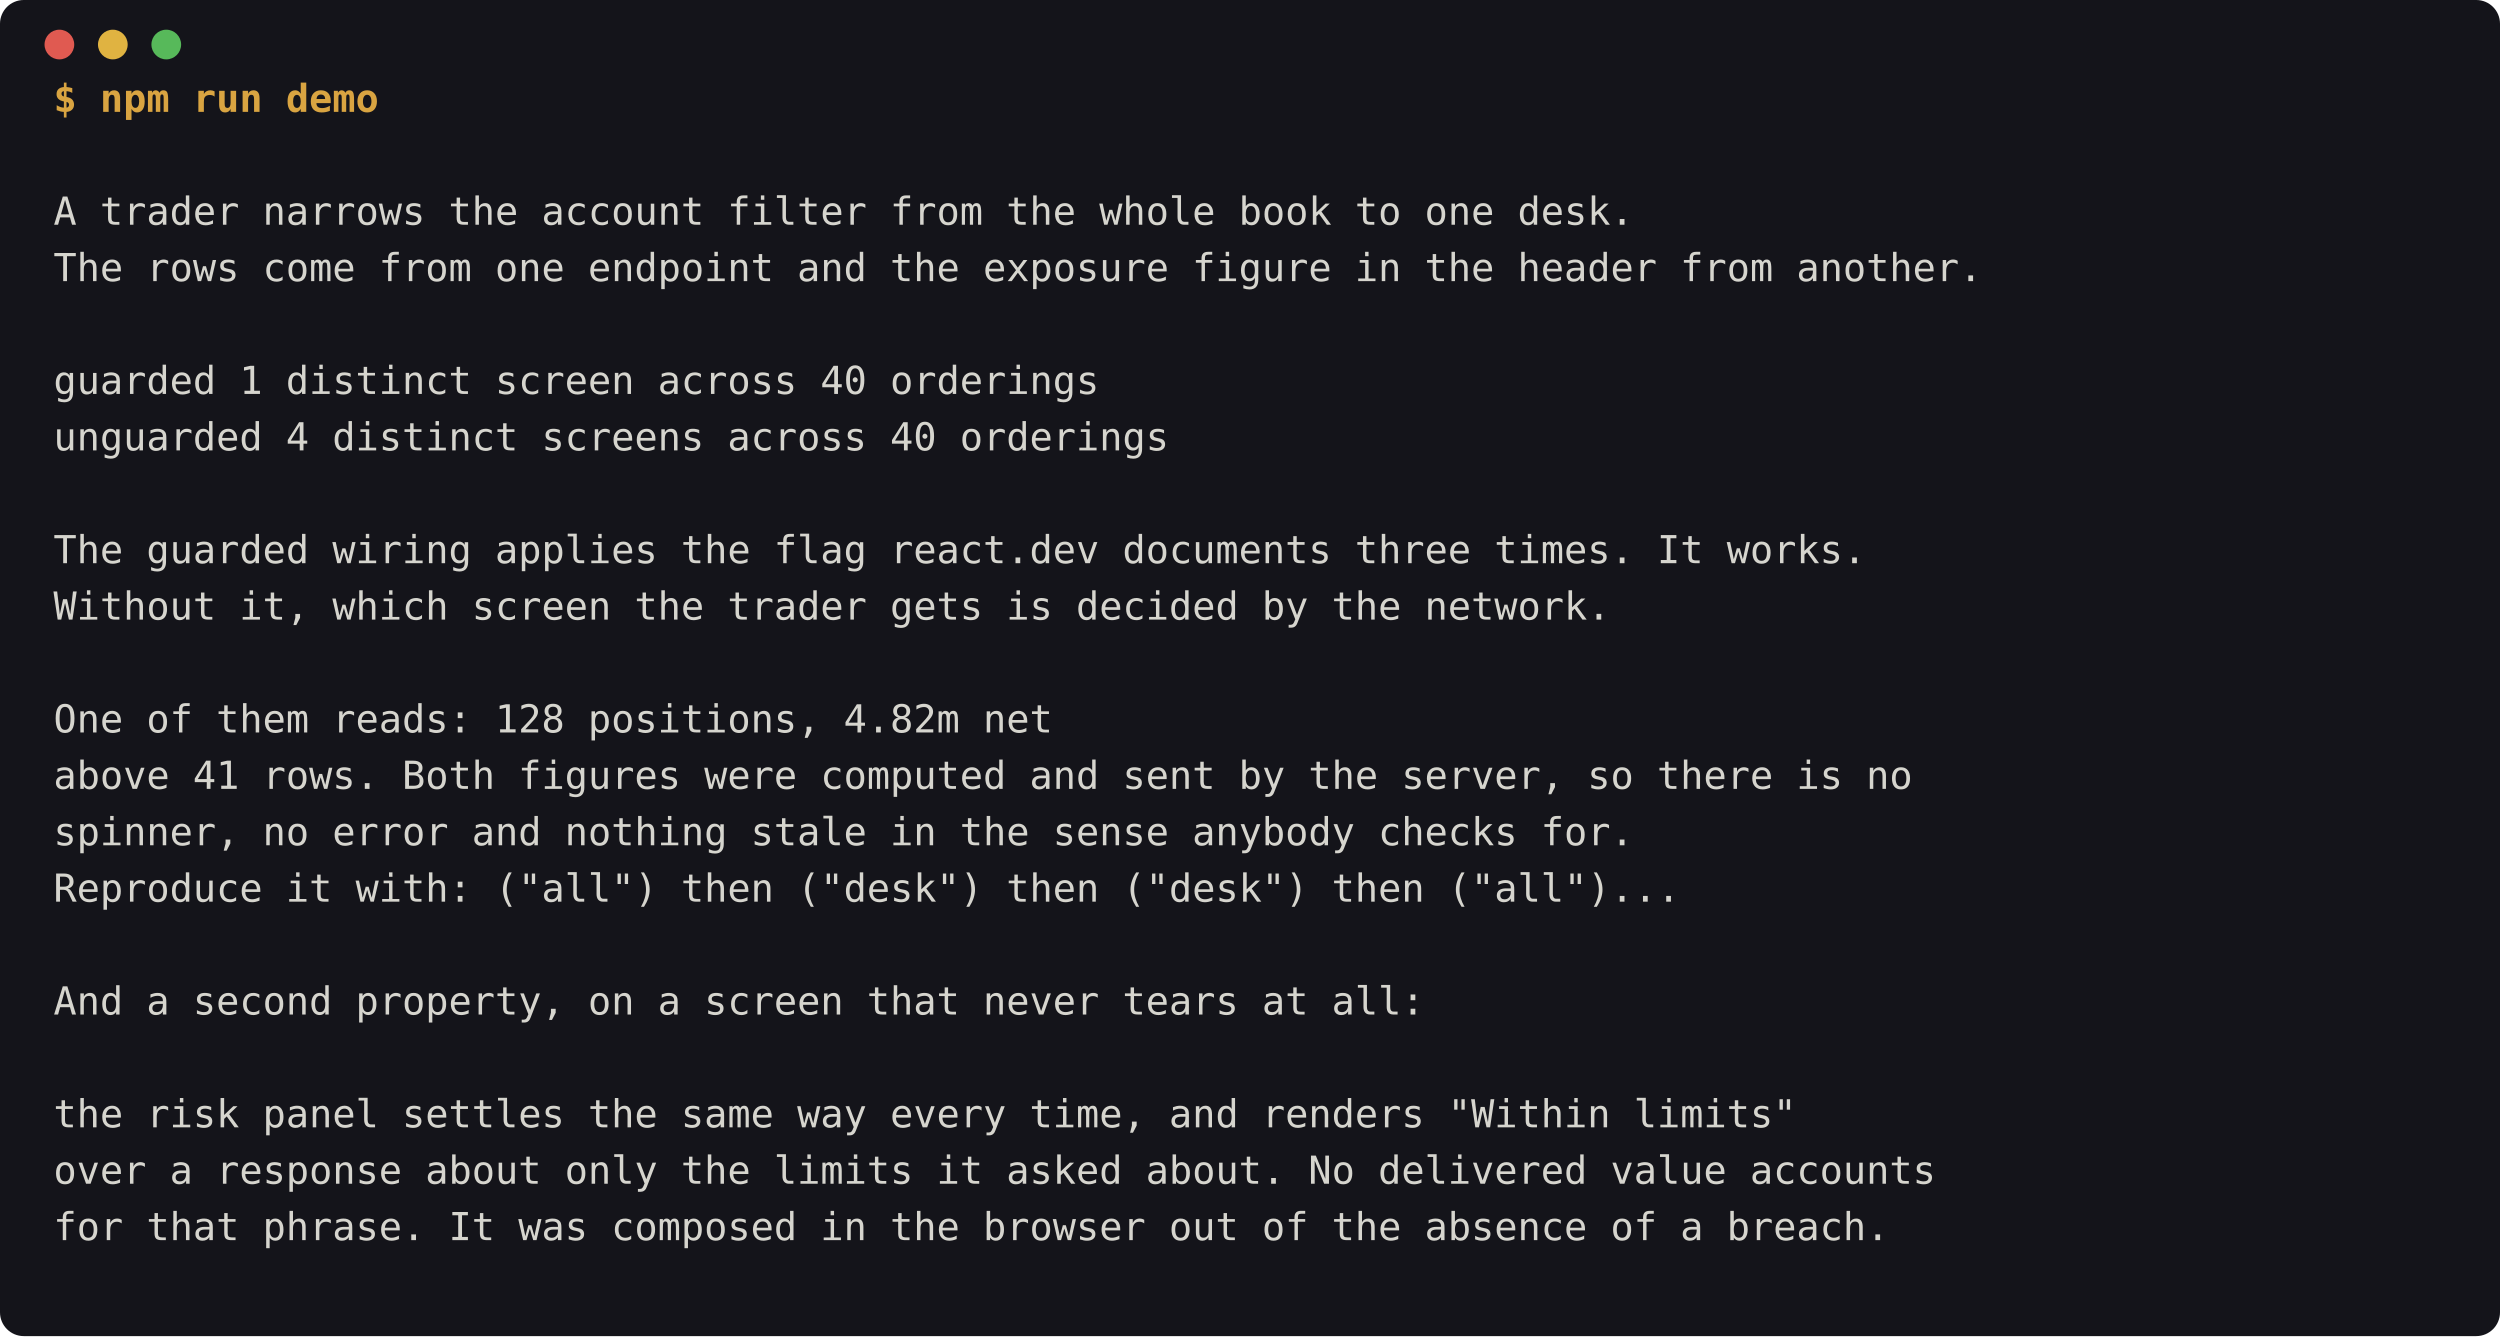
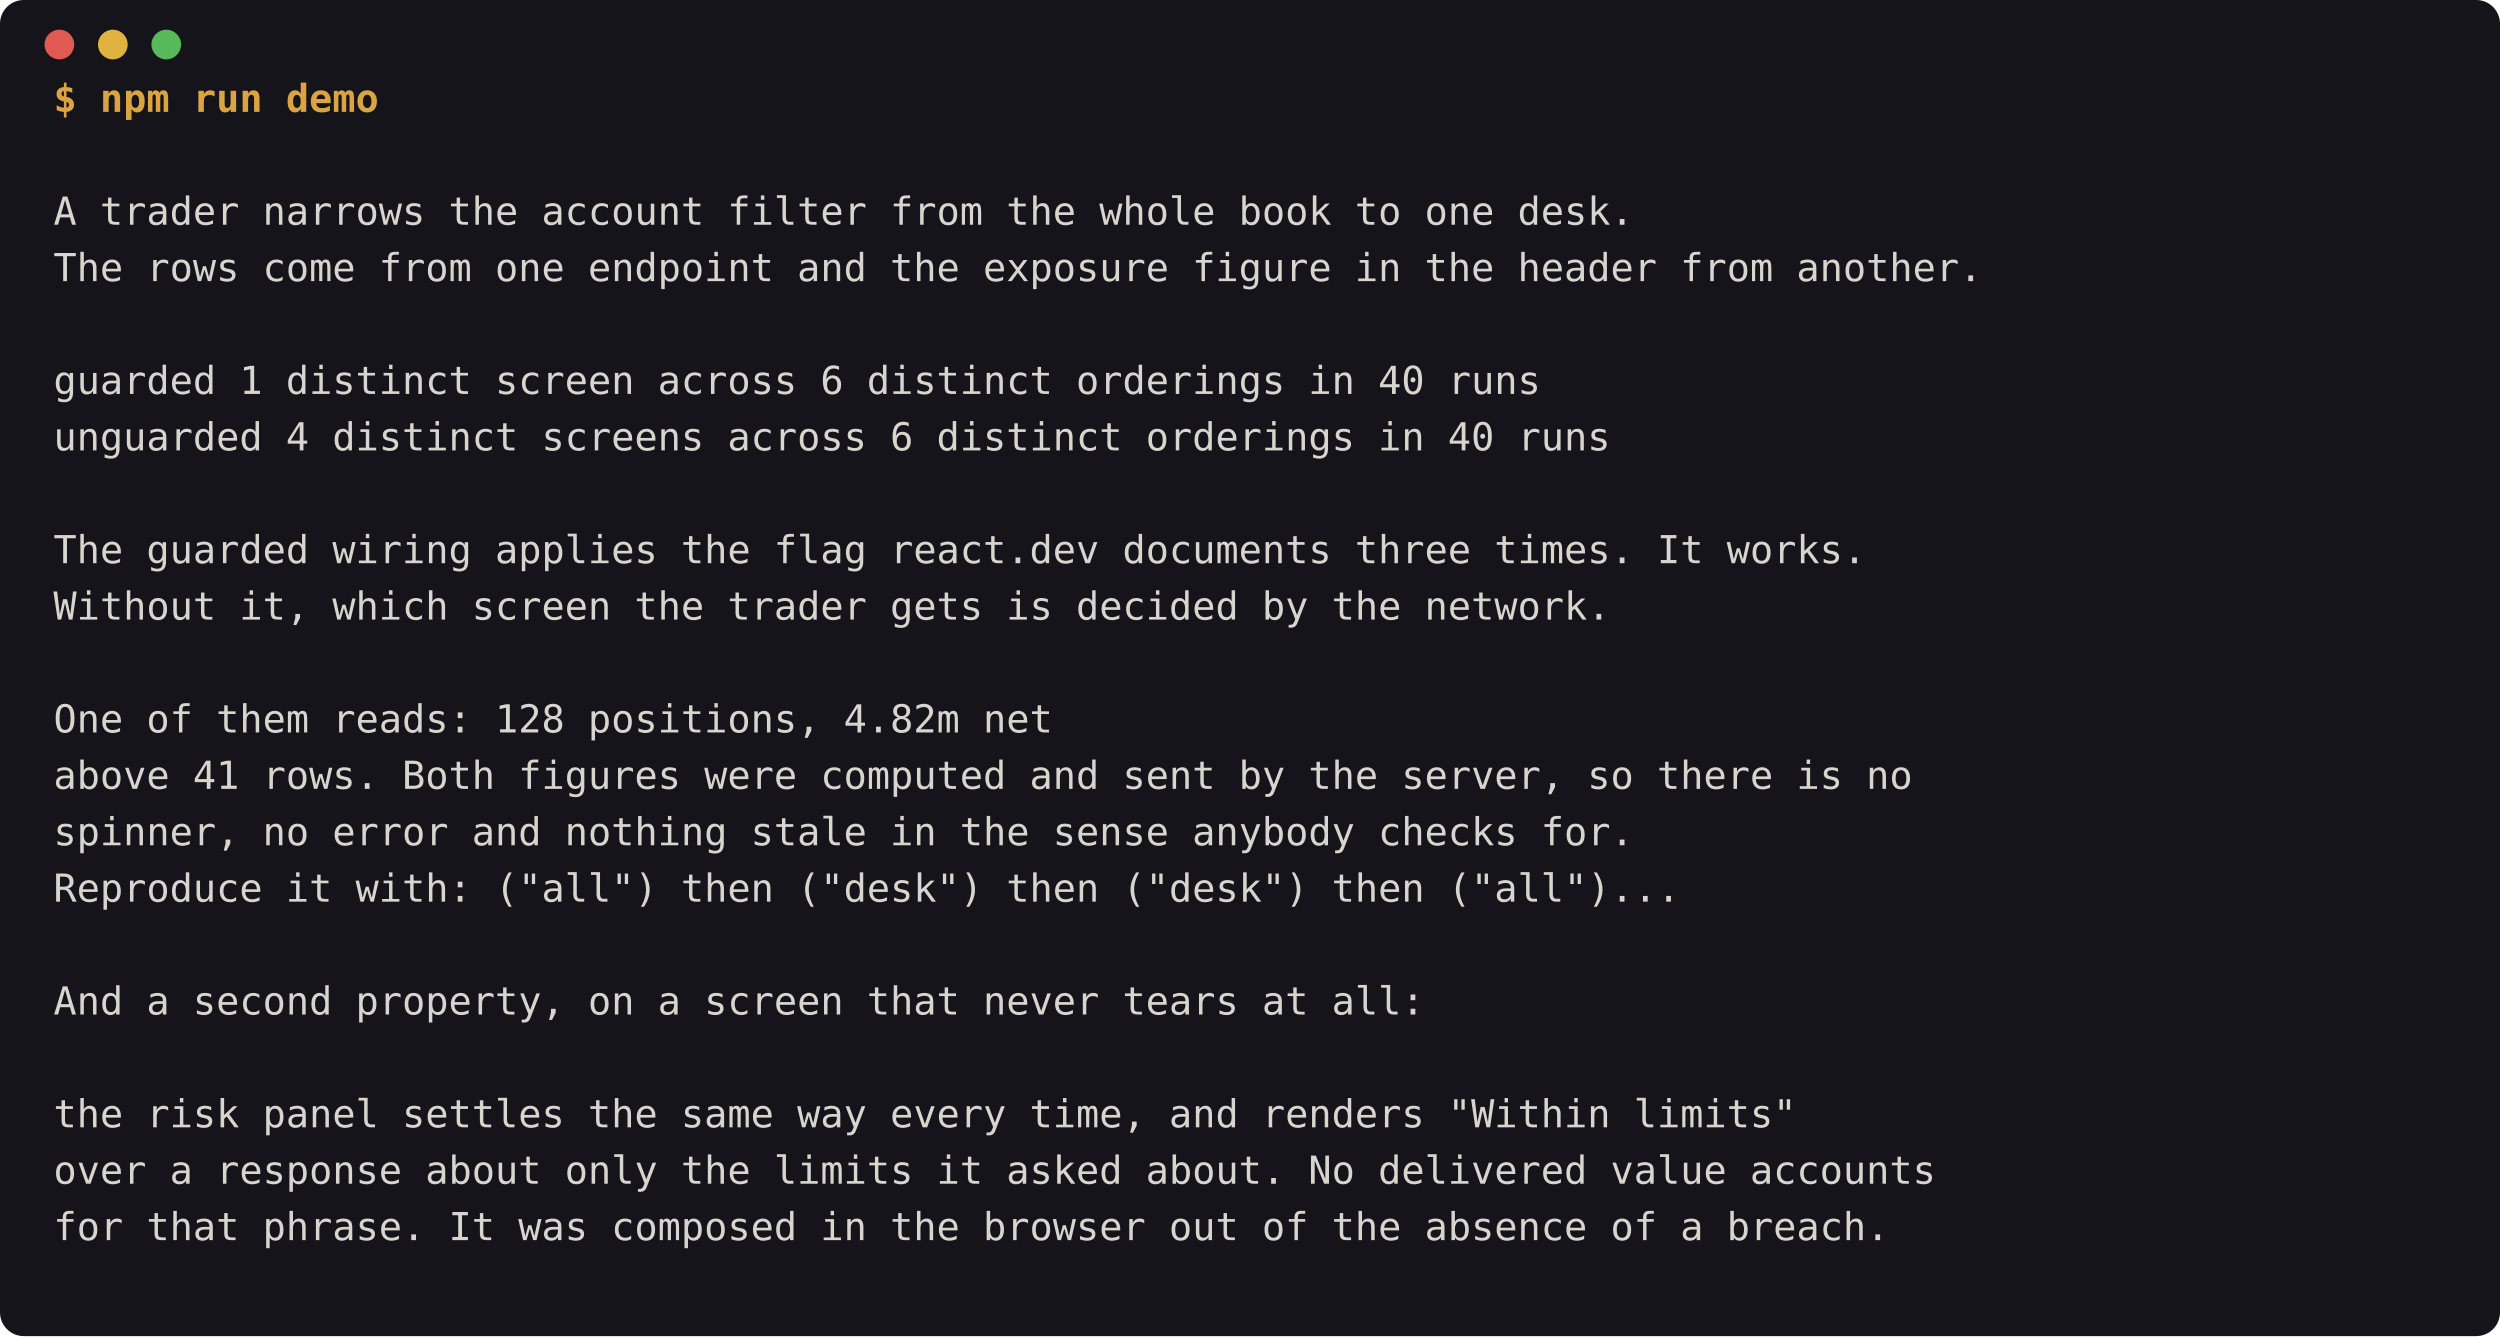
<svg xmlns="http://www.w3.org/2000/svg" viewBox="0 0 842 450" width="842" height="450" font-family="ui-monospace, SFMono-Regular, &quot;SF Mono&quot;, Menlo, Consolas, monospace" font-size="13">
  <style>
text{fill:#d6d5ce;white-space:pre;dominant-baseline:middle}
text.cmd{fill:#d9a441;font-weight:600}
@keyframes l0{0%,0.000%{opacity:0}0.000%,100%{opacity:1}}@keyframes l1{0%,1.017%{opacity:0}1.027%,100%{opacity:1}}@keyframes l2{0%,2.044%{opacity:0}2.054%,100%{opacity:1}}@keyframes l3{0%,3.071%{opacity:0}3.081%,100%{opacity:1}}@keyframes l4{0%,4.098%{opacity:0}4.108%,100%{opacity:1}}@keyframes l5{0%,5.125%{opacity:0}5.135%,100%{opacity:1}}@keyframes l6{0%,6.152%{opacity:0}6.162%,100%{opacity:1}}@keyframes l7{0%,7.180%{opacity:0}7.190%,100%{opacity:1}}@keyframes l8{0%,8.207%{opacity:0}8.217%,100%{opacity:1}}@keyframes l9{0%,9.234%{opacity:0}9.244%,100%{opacity:1}}@keyframes l10{0%,10.261%{opacity:0}10.271%,100%{opacity:1}}@keyframes l11{0%,11.288%{opacity:0}11.298%,100%{opacity:1}}@keyframes l12{0%,12.315%{opacity:0}12.325%,100%{opacity:1}}@keyframes l13{0%,13.342%{opacity:0}13.352%,100%{opacity:1}}@keyframes l14{0%,14.369%{opacity:0}14.379%,100%{opacity:1}}@keyframes l15{0%,15.396%{opacity:0}15.406%,100%{opacity:1}}@keyframes l16{0%,16.423%{opacity:0}16.433%,100%{opacity:1}}@keyframes l17{0%,17.450%{opacity:0}17.460%,100%{opacity:1}}@keyframes l18{0%,18.477%{opacity:0}18.487%,100%{opacity:1}}@keyframes l19{0%,19.504%{opacity:0}19.514%,100%{opacity:1}}@keyframes l20{0%,20.532%{opacity:0}20.542%,100%{opacity:1}}
</style>
  <rect width="842" height="450" rx="8" fill="#14141a" />
  <circle cx="20" cy="15" r="5" fill="#e05a51" />
  <circle cx="38" cy="15" r="5" fill="#e0b341" />
  <circle cx="56" cy="15" r="5" fill="#57b95a" />
  <text x="18" y="34" class="cmd" style="animation:l0 5355ms steps(1,end) infinite">$ npm run demo</text>
  <text x="18" y="53" style="animation:l1 5355ms steps(1,end) infinite" />
  <text x="18" y="72" style="animation:l2 5355ms steps(1,end) infinite">A trader narrows the account filter from the whole book to one desk.</text>
  <text x="18" y="91" style="animation:l3 5355ms steps(1,end) infinite">The rows come from one endpoint and the exposure figure in the header from another.</text>
  <text x="18" y="110" style="animation:l4 5355ms steps(1,end) infinite" />
-   <text x="18" y="129" style="animation:l5 5355ms steps(1,end) infinite">  guarded     1 distinct screen across 40 orderings</text>
-   <text x="18" y="148" style="animation:l6 5355ms steps(1,end) infinite">  unguarded   4 distinct screens across 40 orderings</text>
+   <text x="18" y="129" style="animation:l5 5355ms steps(1,end) infinite">  guarded     1 distinct screen across 6 distinct orderings in 40 runs</text>
+   <text x="18" y="148" style="animation:l6 5355ms steps(1,end) infinite">  unguarded   4 distinct screens across 6 distinct orderings in 40 runs</text>
  <text x="18" y="167" style="animation:l7 5355ms steps(1,end) infinite" />
  <text x="18" y="186" style="animation:l8 5355ms steps(1,end) infinite">  The guarded wiring applies the flag react.dev documents three times. It works.</text>
  <text x="18" y="205" style="animation:l9 5355ms steps(1,end) infinite">  Without it, which screen the trader gets is decided by the network.</text>
  <text x="18" y="224" style="animation:l10 5355ms steps(1,end) infinite" />
  <text x="18" y="243" style="animation:l11 5355ms steps(1,end) infinite">  One of them reads: 128 positions, 4.82m net</text>
  <text x="18" y="262" style="animation:l12 5355ms steps(1,end) infinite">  above 41 rows. Both figures were computed and sent by the server, so there is no</text>
  <text x="18" y="281" style="animation:l13 5355ms steps(1,end) infinite">  spinner, no error and nothing stale in the sense anybody checks for.</text>
  <text x="18" y="300" style="animation:l14 5355ms steps(1,end) infinite">  Reproduce it with: ("all") then ("desk") then ("desk") then ("all")...</text>
  <text x="18" y="319" style="animation:l15 5355ms steps(1,end) infinite" />
  <text x="18" y="338" style="animation:l16 5355ms steps(1,end) infinite">And a second property, on a screen that never tears at all:</text>
  <text x="18" y="357" style="animation:l17 5355ms steps(1,end) infinite" />
  <text x="18" y="376" style="animation:l18 5355ms steps(1,end) infinite">  the risk panel settles the same way every time, and renders "Within limits"</text>
  <text x="18" y="395" style="animation:l19 5355ms steps(1,end) infinite">  over a response about only the limits it asked about. No delivered value accounts</text>
  <text x="18" y="414" style="animation:l20 5355ms steps(1,end) infinite">  for that phrase. It was composed in the browser out of the absence of a breach.</text>
</svg>
